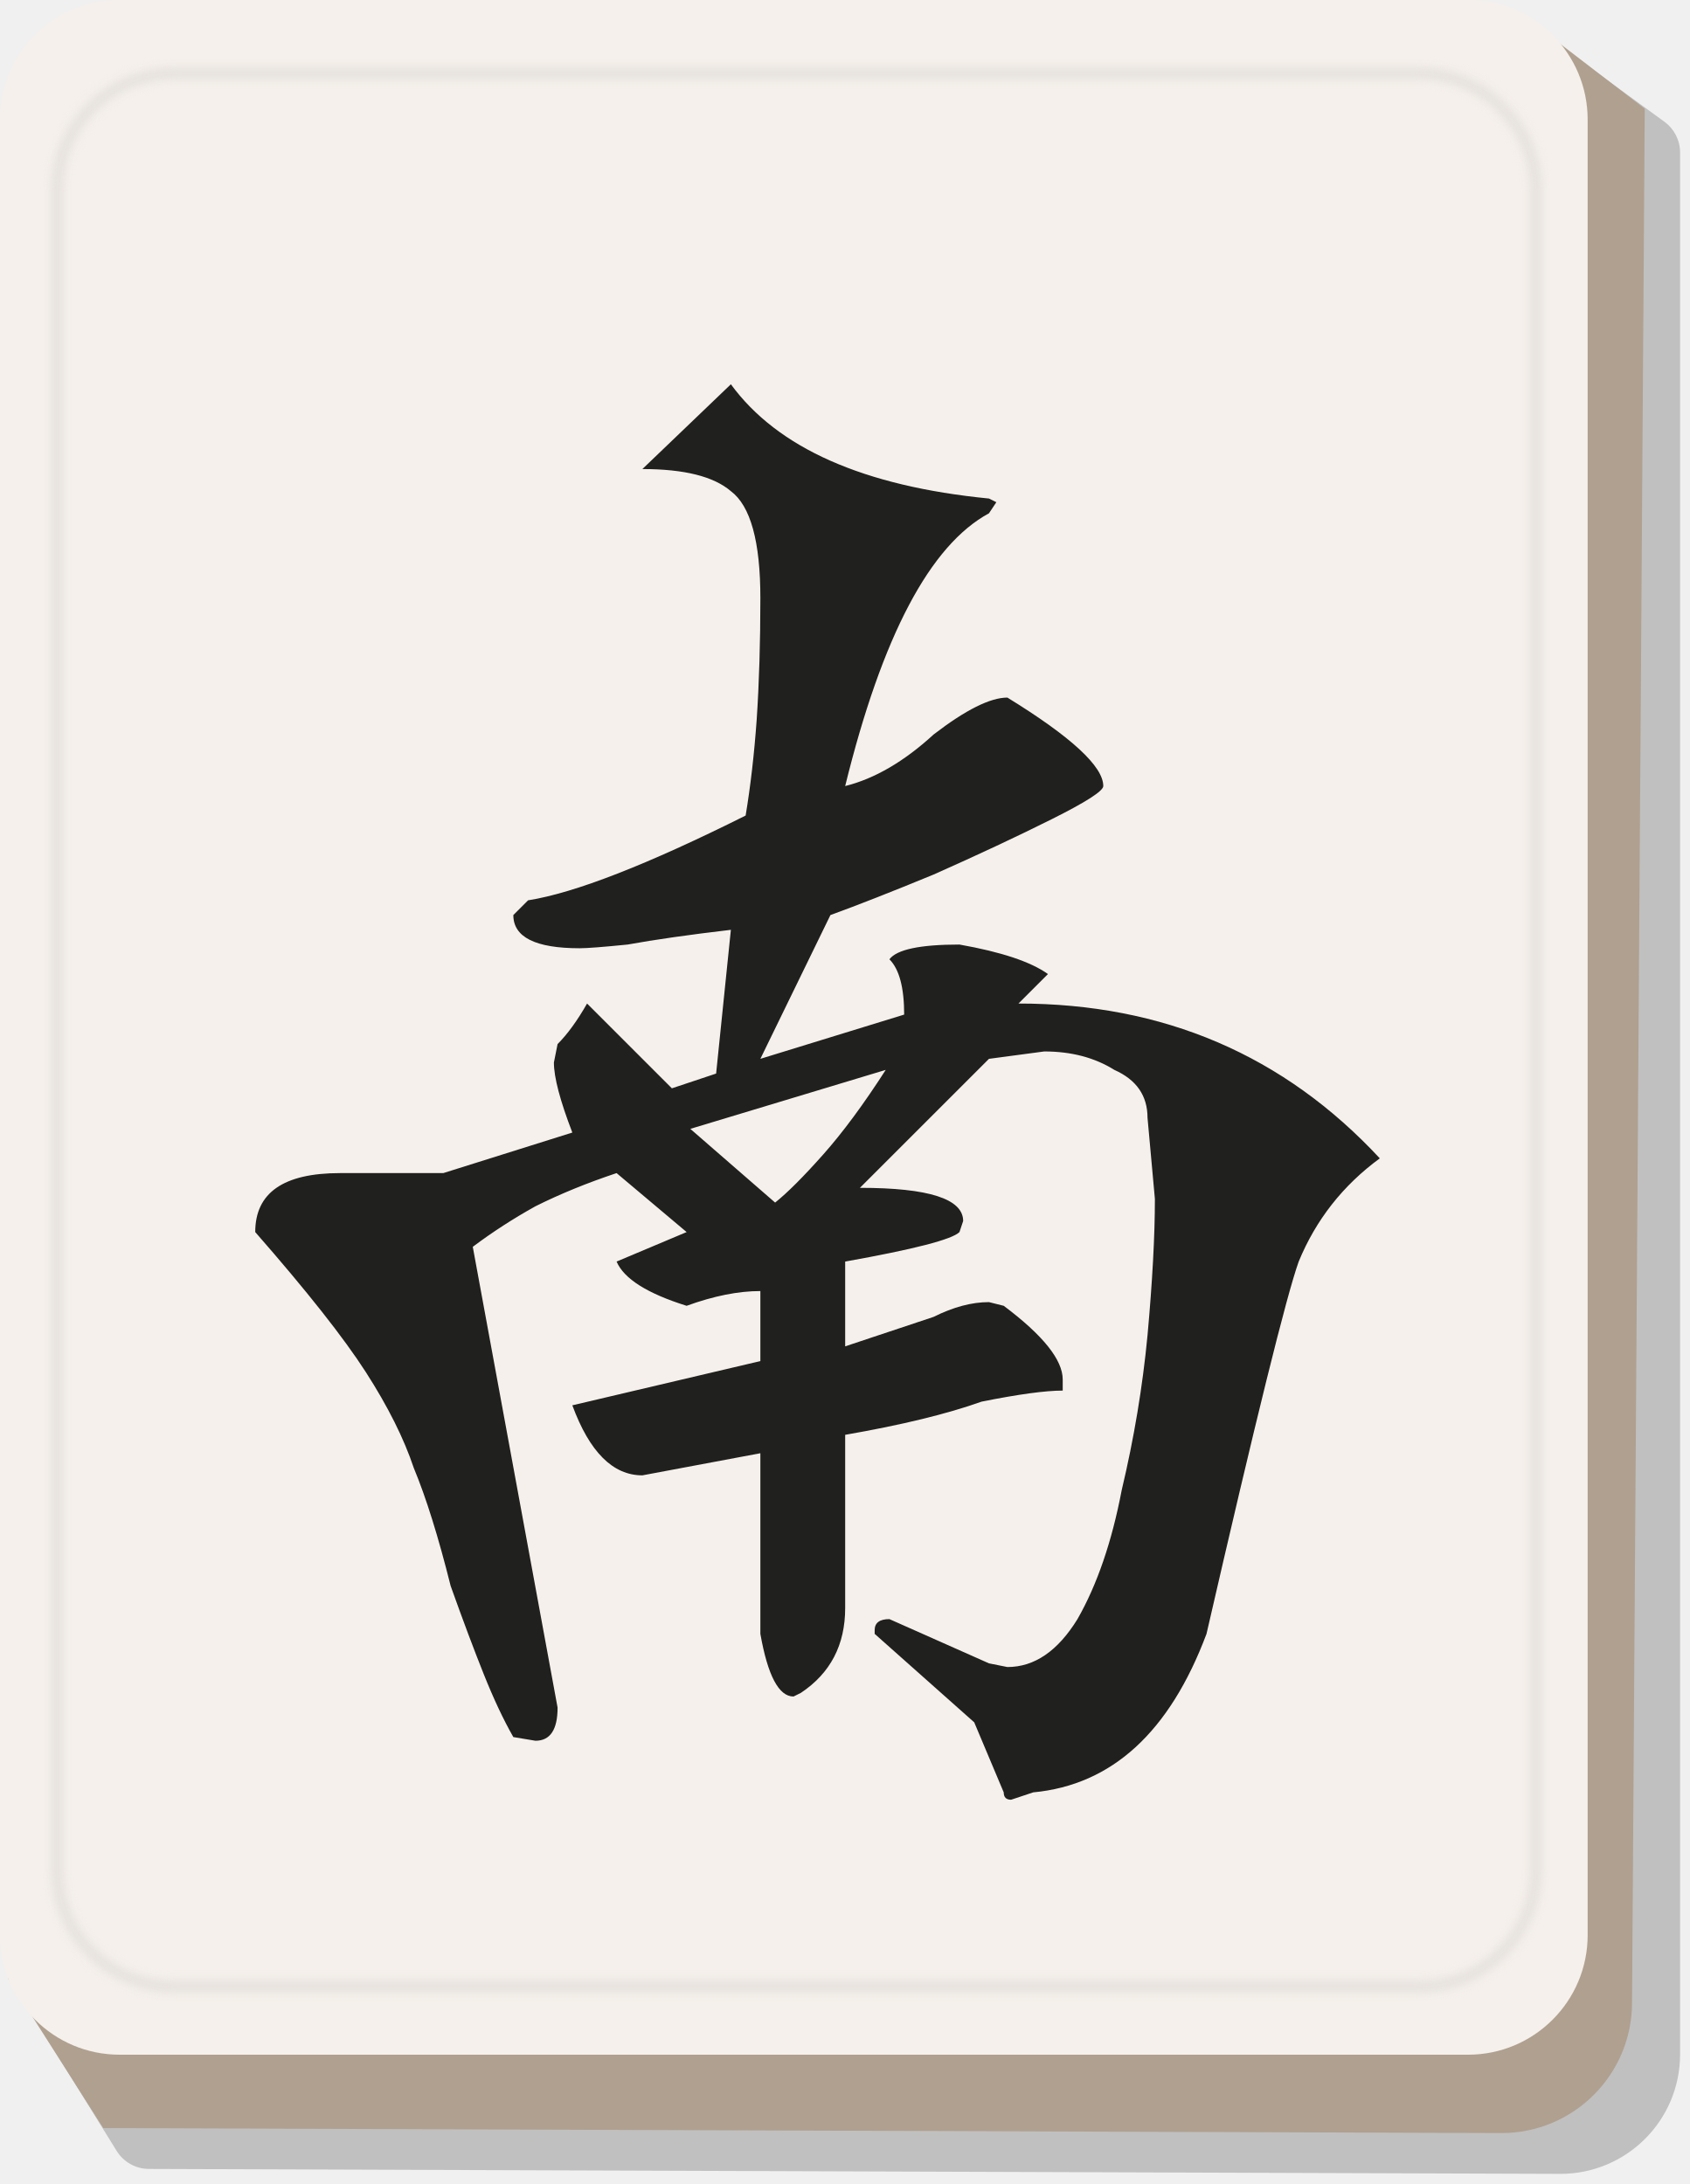
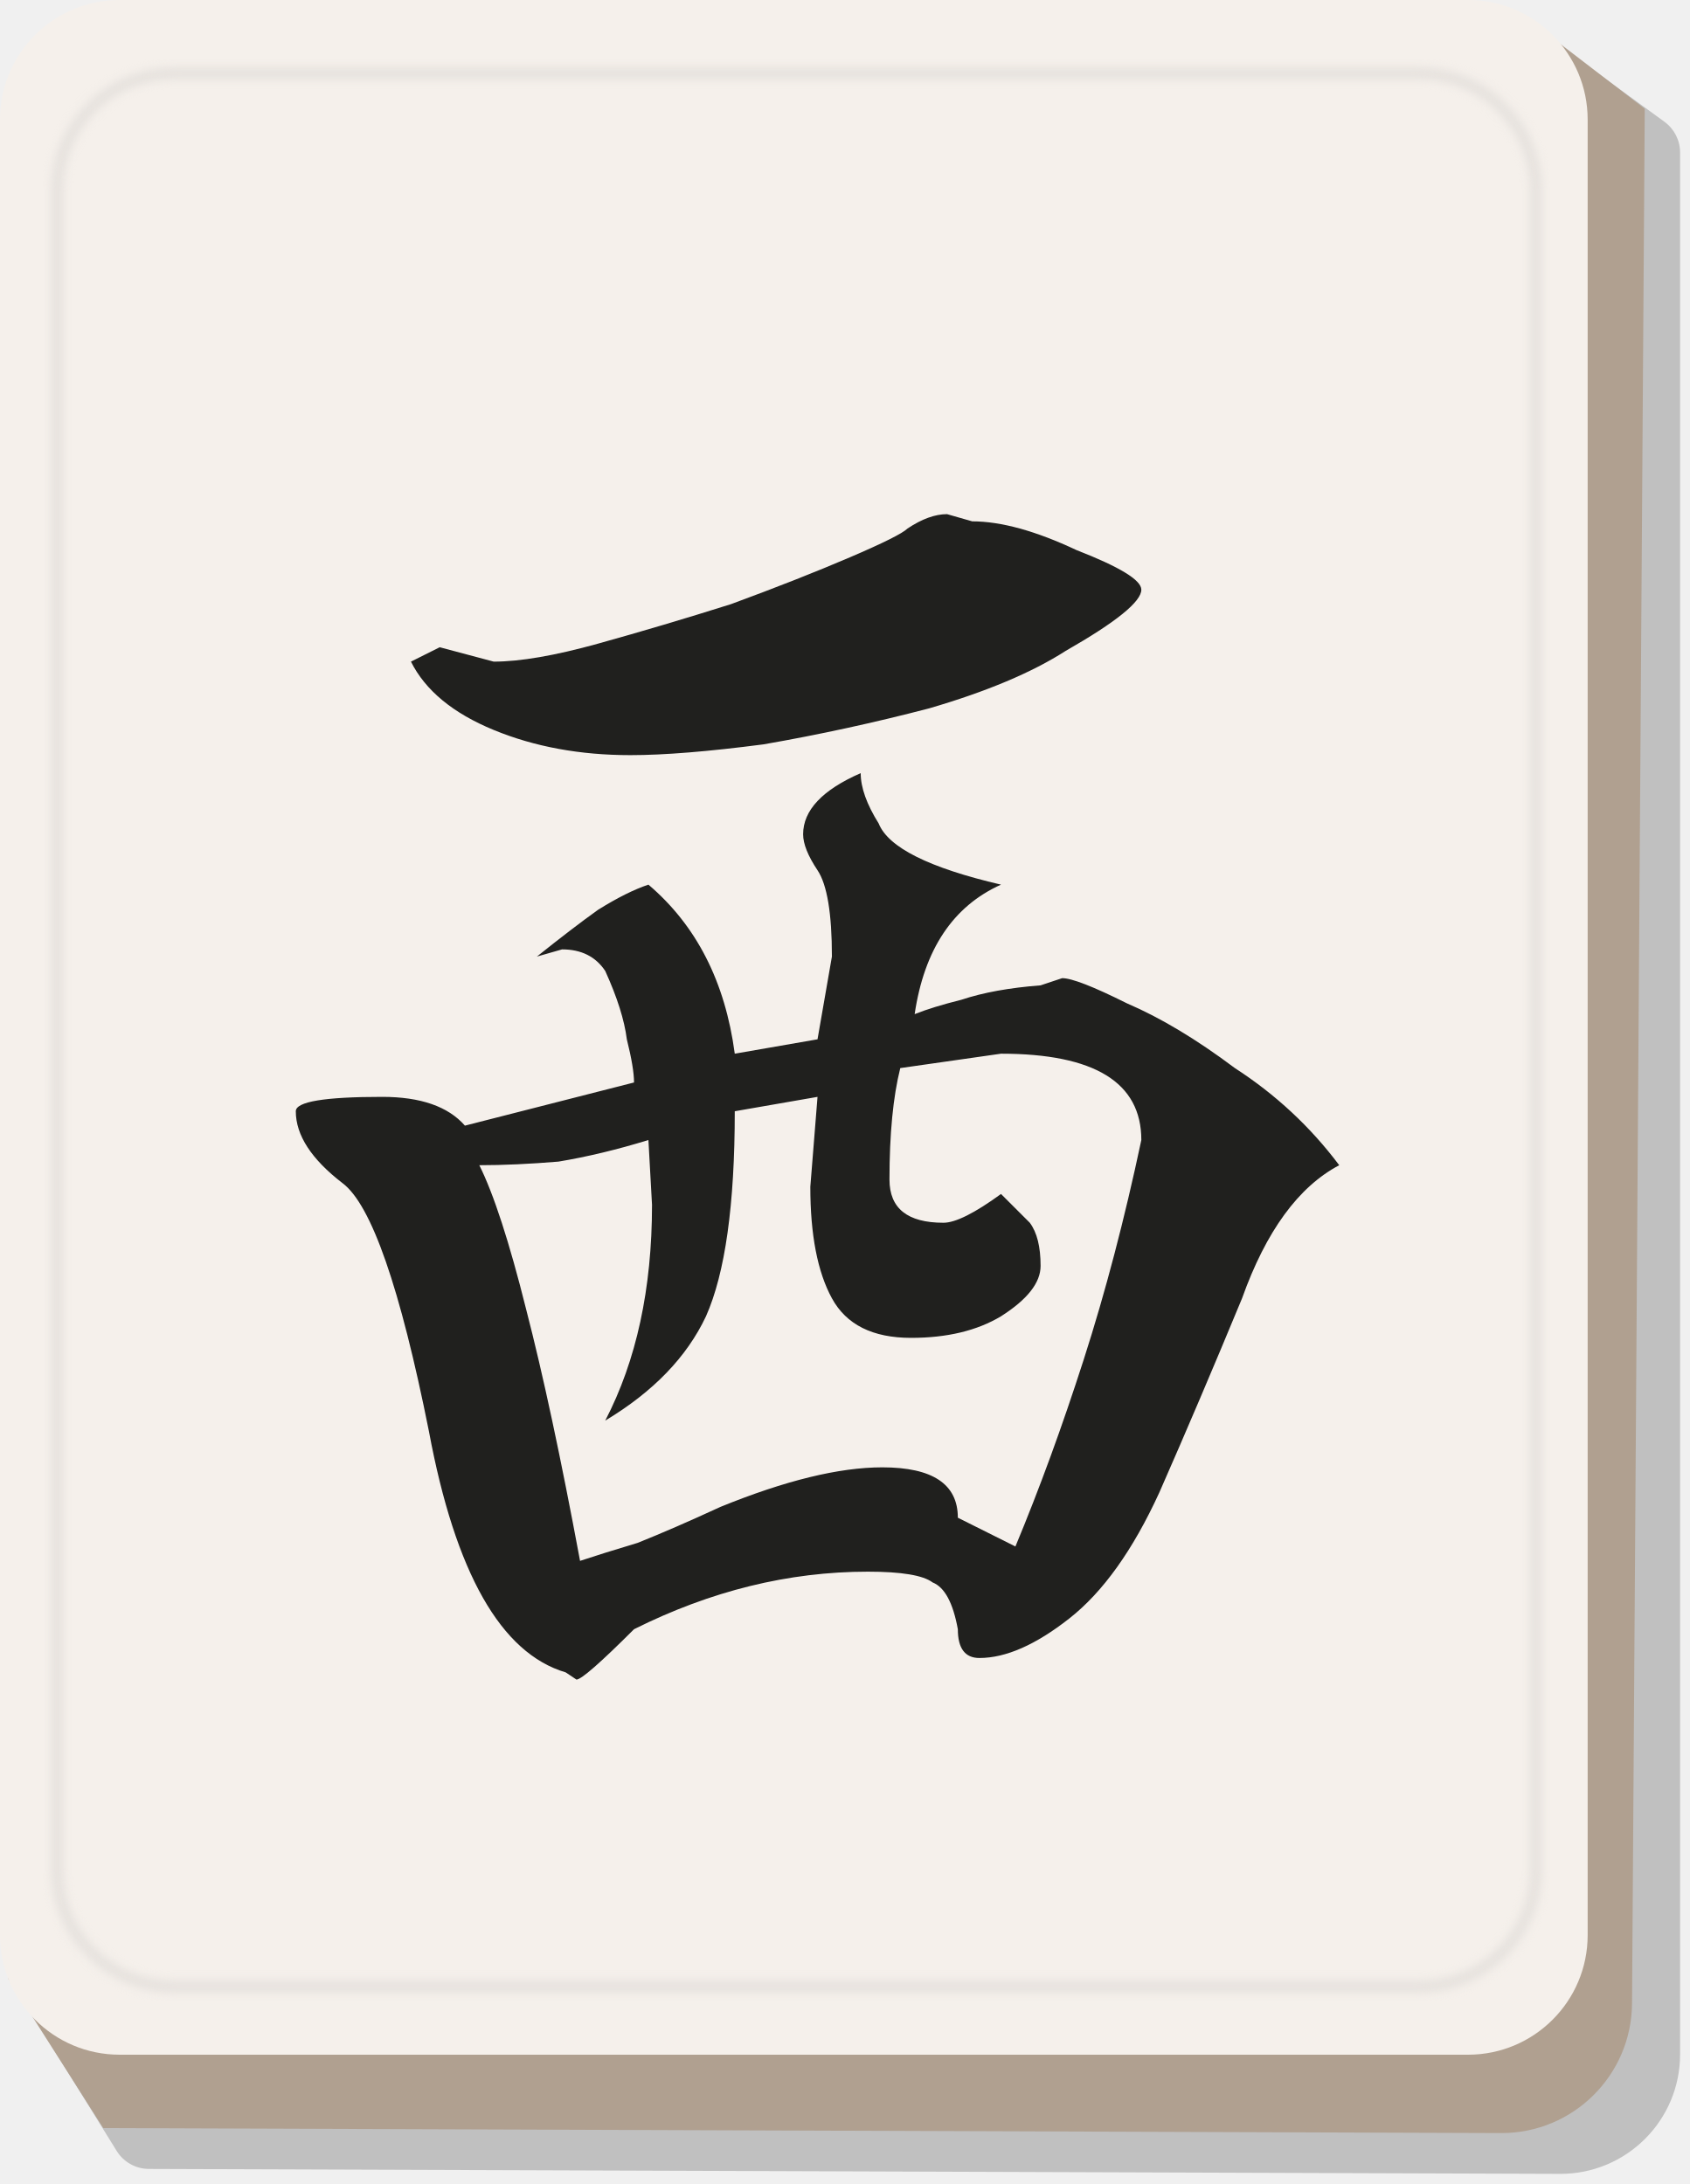
<svg xmlns="http://www.w3.org/2000/svg" width="116" height="150" viewBox="0 0 116 150" fill="none">
-   <g clip-path="url(#clip0_7011_23452)">
+   <g clip-path="url(#clip0_7011_23447)">
    <path d="M6.064 13.966C6.223 9.669 9.669 6.223 13.965 6.062L103.555 2.719C105.398 2.651 107.21 3.204 108.7 4.291L114.286 8.364C114.961 8.856 115.36 9.64 115.36 10.475V141.091C115.36 145.638 111.665 149.32 107.118 149.304L10.223 148.965C9.321 148.962 8.485 148.494 8.01 147.727L2.81 139.327C1.952 137.941 1.525 136.33 1.586 134.7L6.064 13.966Z" fill="black" fill-opacity="0.2" />
    <path d="M0.56 135.893L104.907 1.307L112.933 7.467L112.06 137.602C112.027 142.539 108.006 146.519 103.068 146.502L7.093 146.16L0.56 135.893Z" fill="#B0A090" />
    <rect width="109.013" height="141.12" rx="8.213" fill="#F5F0EB" />
-     <g filter="url(#filter0_f_7011_23452)">
+     <g filter="url(#filter0_f_7011_23447)">
      <rect x="3.92" y="5.04" width="101.547" height="131.413" rx="8.027" stroke="#D4D1CE" stroke-width="0.373" />
    </g>
-     <g clip-path="url(#clip1_7011_23452)">
-       <path d="M69.425 123.608C69.087 123.608 68.918 123.439 68.918 123.102L66.893 118.292L60.057 112.216V111.962C60.057 111.456 60.395 111.203 61.07 111.203L67.906 114.241L69.171 114.494C71.028 114.494 72.631 113.397 73.982 111.203C75.332 108.84 76.344 105.886 77.02 102.342C77.863 98.798 78.454 95.253 78.792 91.709C79.129 87.996 79.298 84.874 79.298 82.342L78.792 76.772C78.792 75.253 78.032 74.156 76.513 73.481C75.163 72.637 73.56 72.215 71.703 72.215L67.906 72.722L59.045 81.582C63.77 81.582 66.133 82.342 66.133 83.861L65.88 84.62C65.374 85.127 62.758 85.802 58.032 86.646V92.469L64.108 90.443C65.458 89.768 66.724 89.431 67.906 89.431L68.918 89.684C71.619 91.709 72.969 93.397 72.969 94.747V95.507C71.787 95.507 69.931 95.76 67.399 96.266C65.036 97.11 61.914 97.87 58.032 98.545V110.443C58.032 112.975 57.019 114.916 54.994 116.266L54.488 116.519C53.475 116.519 52.716 115.085 52.209 112.216V99.81L44.108 101.329C42.083 101.329 40.479 99.726 39.298 96.519L52.209 93.481V88.671C50.69 88.671 49.002 89.009 47.146 89.684C44.445 88.84 42.842 87.827 42.336 86.646L47.146 84.62L42.336 80.57C40.31 81.245 38.454 82.004 36.766 82.848C35.247 83.692 33.812 84.62 32.462 85.633L38.285 117.279C38.285 118.798 37.779 119.557 36.766 119.557L35.247 119.304C34.572 118.123 33.897 116.688 33.222 115C32.547 113.313 31.787 111.287 30.943 108.924C30.099 105.549 29.255 102.848 28.412 100.823C27.736 98.798 26.639 96.604 25.12 94.241C23.601 91.878 21.07 88.671 17.525 84.62C17.525 81.92 19.466 80.57 23.348 80.57H30.437L39.298 77.785C38.454 75.591 38.032 73.987 38.032 72.975L38.285 71.709C38.96 71.034 39.635 70.106 40.31 68.924L46.133 74.747L49.171 73.734L50.184 63.861C47.315 64.198 44.952 64.536 43.095 64.873C41.407 65.042 40.31 65.127 39.804 65.127C36.766 65.127 35.247 64.367 35.247 62.848L36.26 61.835C39.467 61.329 44.445 59.388 51.197 56.013C51.534 53.987 51.787 51.793 51.956 49.43C52.125 46.899 52.209 44.114 52.209 41.076C52.209 37.194 51.534 34.747 50.184 33.734C49.002 32.721 46.977 32.215 44.108 32.215L50.184 26.392C53.391 30.78 59.298 33.396 67.906 34.24L68.412 34.493L67.906 35.253C63.855 37.447 60.564 43.692 58.032 53.987C60.057 53.481 62.083 52.3 64.108 50.443C66.302 48.755 67.99 47.911 69.171 47.911C73.56 50.612 75.754 52.637 75.754 53.987C75.754 54.325 74.572 55.084 72.209 56.266C69.847 57.447 67.146 58.713 64.108 60.063C61.239 61.245 58.876 62.173 57.019 62.848L52.209 72.722L62.083 69.684C62.083 67.827 61.745 66.561 61.07 65.886C61.576 65.211 63.18 64.873 65.88 64.873C68.749 65.38 70.775 66.055 71.956 66.899L69.931 68.924C79.889 68.924 88.159 72.468 94.741 79.557C92.21 81.414 90.353 83.776 89.172 86.646C88.328 89.009 86.218 97.532 82.842 112.216C80.311 118.967 76.344 122.595 70.944 123.102L69.425 123.608ZM53.222 82.595C54.066 81.92 55.163 80.823 56.513 79.304C57.863 77.785 59.298 75.844 60.817 73.481L47.399 77.532L53.222 82.595Z" fill="#20201E" />
+     <g clip-path="url(#clip1_7011_23447)">
+       <path d="M43.287 51.864C39.828 51.864 36.699 51.288 33.899 50.135C31.099 48.982 29.205 47.418 28.217 45.441L30.193 44.453L33.899 45.441C35.711 45.441 38.099 45.03 41.063 44.206C44.028 43.383 47.075 42.477 50.204 41.489C53.333 40.336 56.051 39.265 58.356 38.277C60.662 37.289 61.98 36.63 62.309 36.301C63.297 35.642 64.203 35.312 65.027 35.312L66.756 35.807C68.732 35.807 71.121 36.465 73.92 37.783C76.885 38.936 78.367 39.842 78.367 40.5C78.367 41.324 76.638 42.724 73.179 44.7C70.873 46.182 67.744 47.5 63.791 48.653C60.004 49.641 56.215 50.465 52.427 51.123C48.639 51.617 45.593 51.864 43.287 51.864ZM39.581 115.355L38.84 114.861C34.393 113.543 31.264 108.026 29.452 98.309C27.476 88.427 25.5 82.745 23.523 81.263C21.382 79.616 20.311 77.969 20.311 76.322C20.311 75.663 22.288 75.334 26.241 75.334C28.876 75.334 30.77 75.993 31.923 77.31L43.534 74.346C43.534 73.687 43.369 72.699 43.04 71.381C42.875 70.064 42.381 68.499 41.557 66.687C40.899 65.699 39.91 65.205 38.593 65.205L36.864 65.699C38.511 64.382 39.91 63.311 41.063 62.487C42.381 61.664 43.534 61.088 44.522 60.758C47.816 63.558 49.792 67.428 50.451 72.369L56.133 71.381L57.121 65.699C57.121 62.734 56.792 60.758 56.133 59.77C55.474 58.782 55.145 57.958 55.145 57.3C55.145 55.653 56.462 54.253 59.098 53.1C59.098 54.088 59.509 55.241 60.333 56.558C60.992 58.205 63.791 59.605 68.732 60.758C65.439 62.24 63.462 65.205 62.803 69.652C63.627 69.322 64.697 68.993 66.015 68.664C67.497 68.169 69.309 67.84 71.45 67.675L72.932 67.181C73.591 67.181 75.073 67.758 77.379 68.911C79.685 69.899 82.155 71.381 84.79 73.358C87.59 75.169 89.978 77.392 91.955 80.028C89.155 81.51 86.931 84.557 85.284 89.168C83.308 93.945 81.414 98.391 79.602 102.509C77.791 106.462 75.732 109.344 73.426 111.155C71.121 112.967 69.062 113.873 67.25 113.873C66.262 113.873 65.768 113.214 65.768 111.897C65.439 110.085 64.862 109.014 64.038 108.685C63.38 108.191 61.898 107.944 59.592 107.944C54.157 107.944 48.804 109.261 43.534 111.897C41.228 114.202 39.91 115.355 39.581 115.355ZM39.828 107.203C40.816 106.873 42.134 106.462 43.781 105.967C45.428 105.309 47.322 104.485 49.463 103.497C53.91 101.685 57.615 100.779 60.58 100.779C64.038 100.779 65.768 101.932 65.768 104.238L69.721 106.214C71.368 102.262 72.932 97.98 74.414 93.368C75.897 88.757 77.214 83.733 78.367 78.298C78.367 74.346 75.156 72.369 68.732 72.369L61.815 73.358C61.321 75.334 61.074 77.887 61.074 81.016C61.074 82.992 62.309 83.98 64.78 83.98C65.603 83.98 66.921 83.322 68.732 82.004L70.709 83.98C71.203 84.639 71.45 85.627 71.45 86.945C71.45 88.098 70.544 89.251 68.732 90.404C67.085 91.392 65.027 91.886 62.556 91.886C59.921 91.886 58.109 90.98 57.121 89.168C56.133 87.357 55.639 84.804 55.639 81.51L56.133 75.334L50.451 76.322C50.451 82.745 49.792 87.439 48.475 90.404C47.157 93.203 44.851 95.591 41.557 97.568C43.699 93.451 44.769 88.51 44.769 82.745L44.522 78.298C42.381 78.957 40.322 79.451 38.346 79.781C36.37 79.945 34.558 80.028 32.911 80.028C33.899 82.004 34.969 85.298 36.122 89.909C37.275 94.356 38.511 100.121 39.828 107.203Z" fill="#20201E" />
    </g>
  </g>
  <defs>
-     <filter id="filter0_f_7011_23452" x="2.987" y="4.107" width="103.413" height="133.28" filterUnits="userSpaceOnUse" color-interpolation-filters="sRGB">
+     <filter id="filter0_f_7011_23447" x="2.987" y="4.107" width="103.413" height="133.28" filterUnits="userSpaceOnUse" color-interpolation-filters="sRGB">
      <feFlood flood-opacity="0" result="BackgroundImageFix" />
      <feBlend mode="normal" in="SourceGraphic" in2="BackgroundImageFix" result="shape" />
-       <feGaussianBlur stdDeviation="0.373" result="effect1_foregroundBlur_7011_23452" />
+       <feGaussianBlur stdDeviation="0.373" result="effect1_foregroundBlur_7011_23447" />
    </filter>
-     <clipPath id="clip0_7011_23452">
+     <clipPath id="clip0_7011_23447">
      <rect width="115.36" height="149.333" fill="white" />
    </clipPath>
-     <clipPath id="clip1_7011_23452">
+     <clipPath id="clip1_7011_23447">
      <rect width="109.013" height="141.12" fill="white" transform="translate(0.133301 0.333496)" />
    </clipPath>
  </defs>
</svg>
